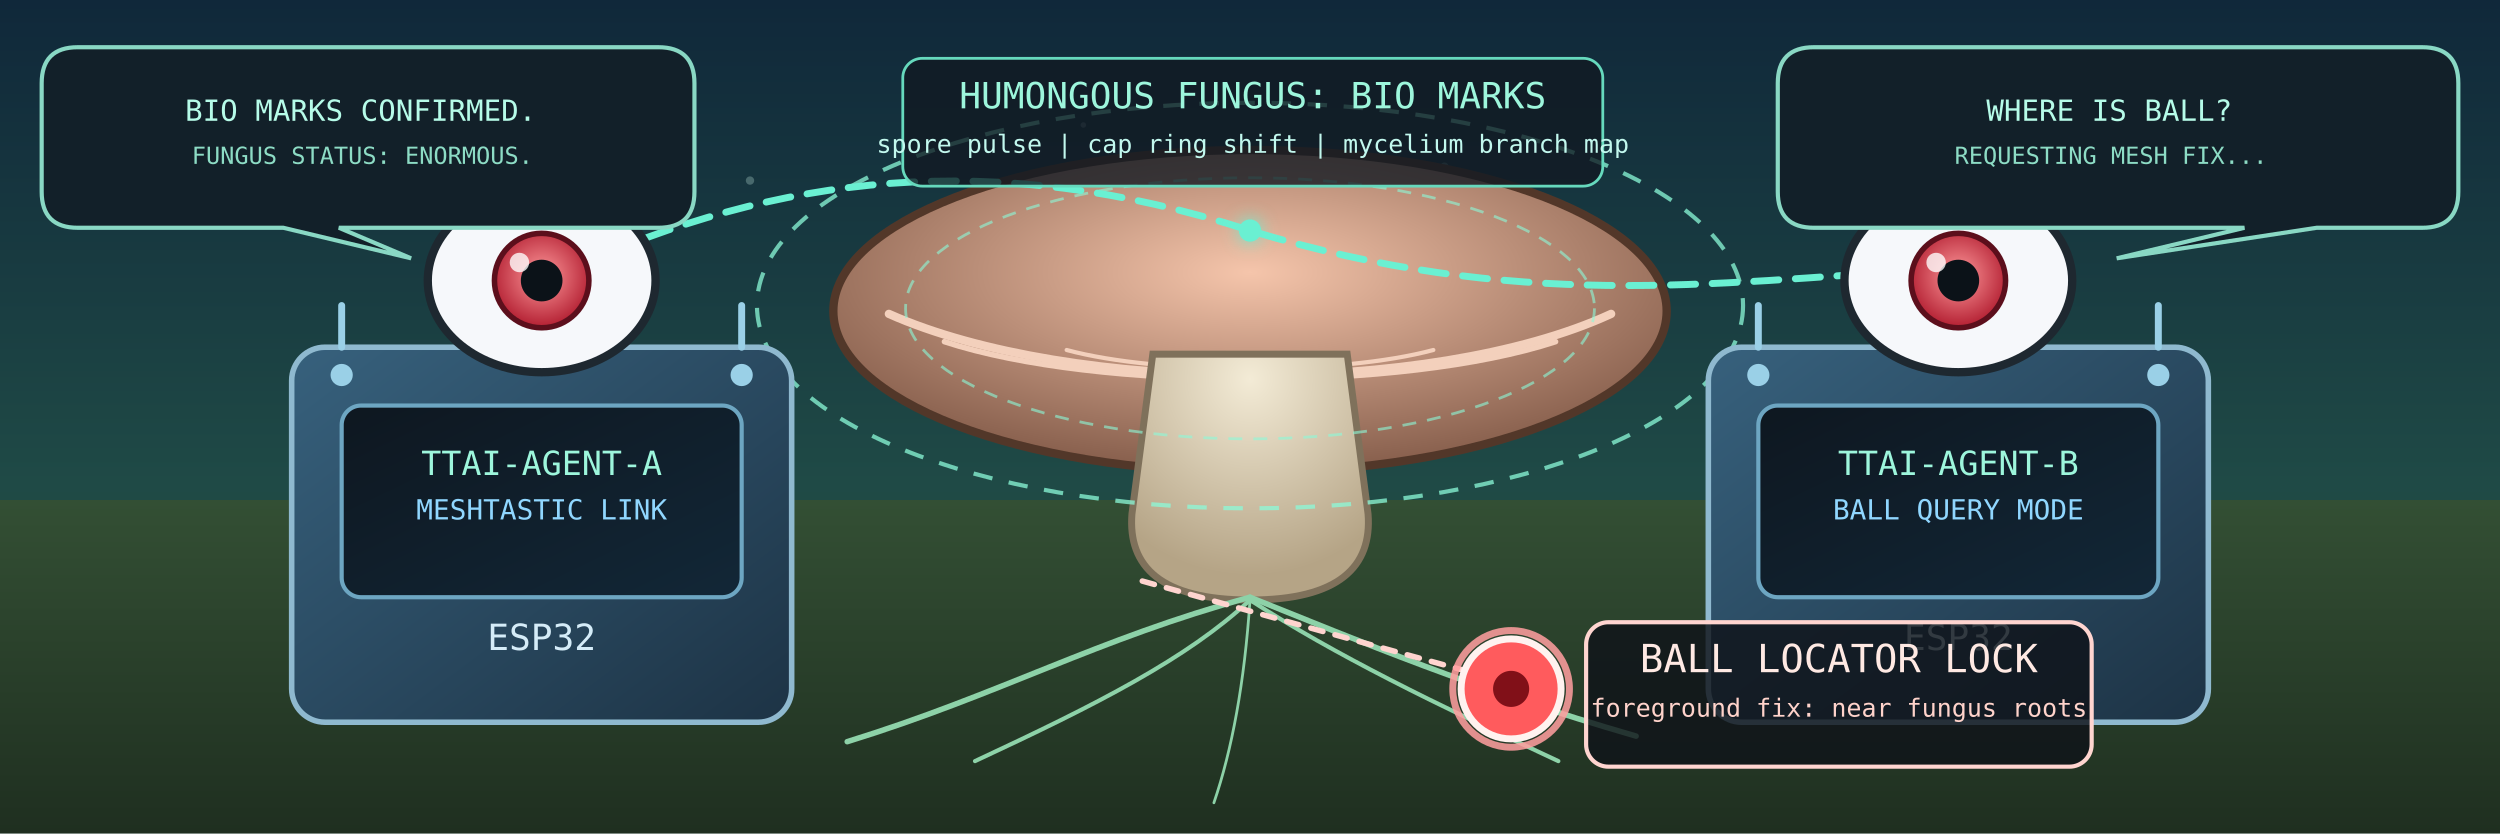
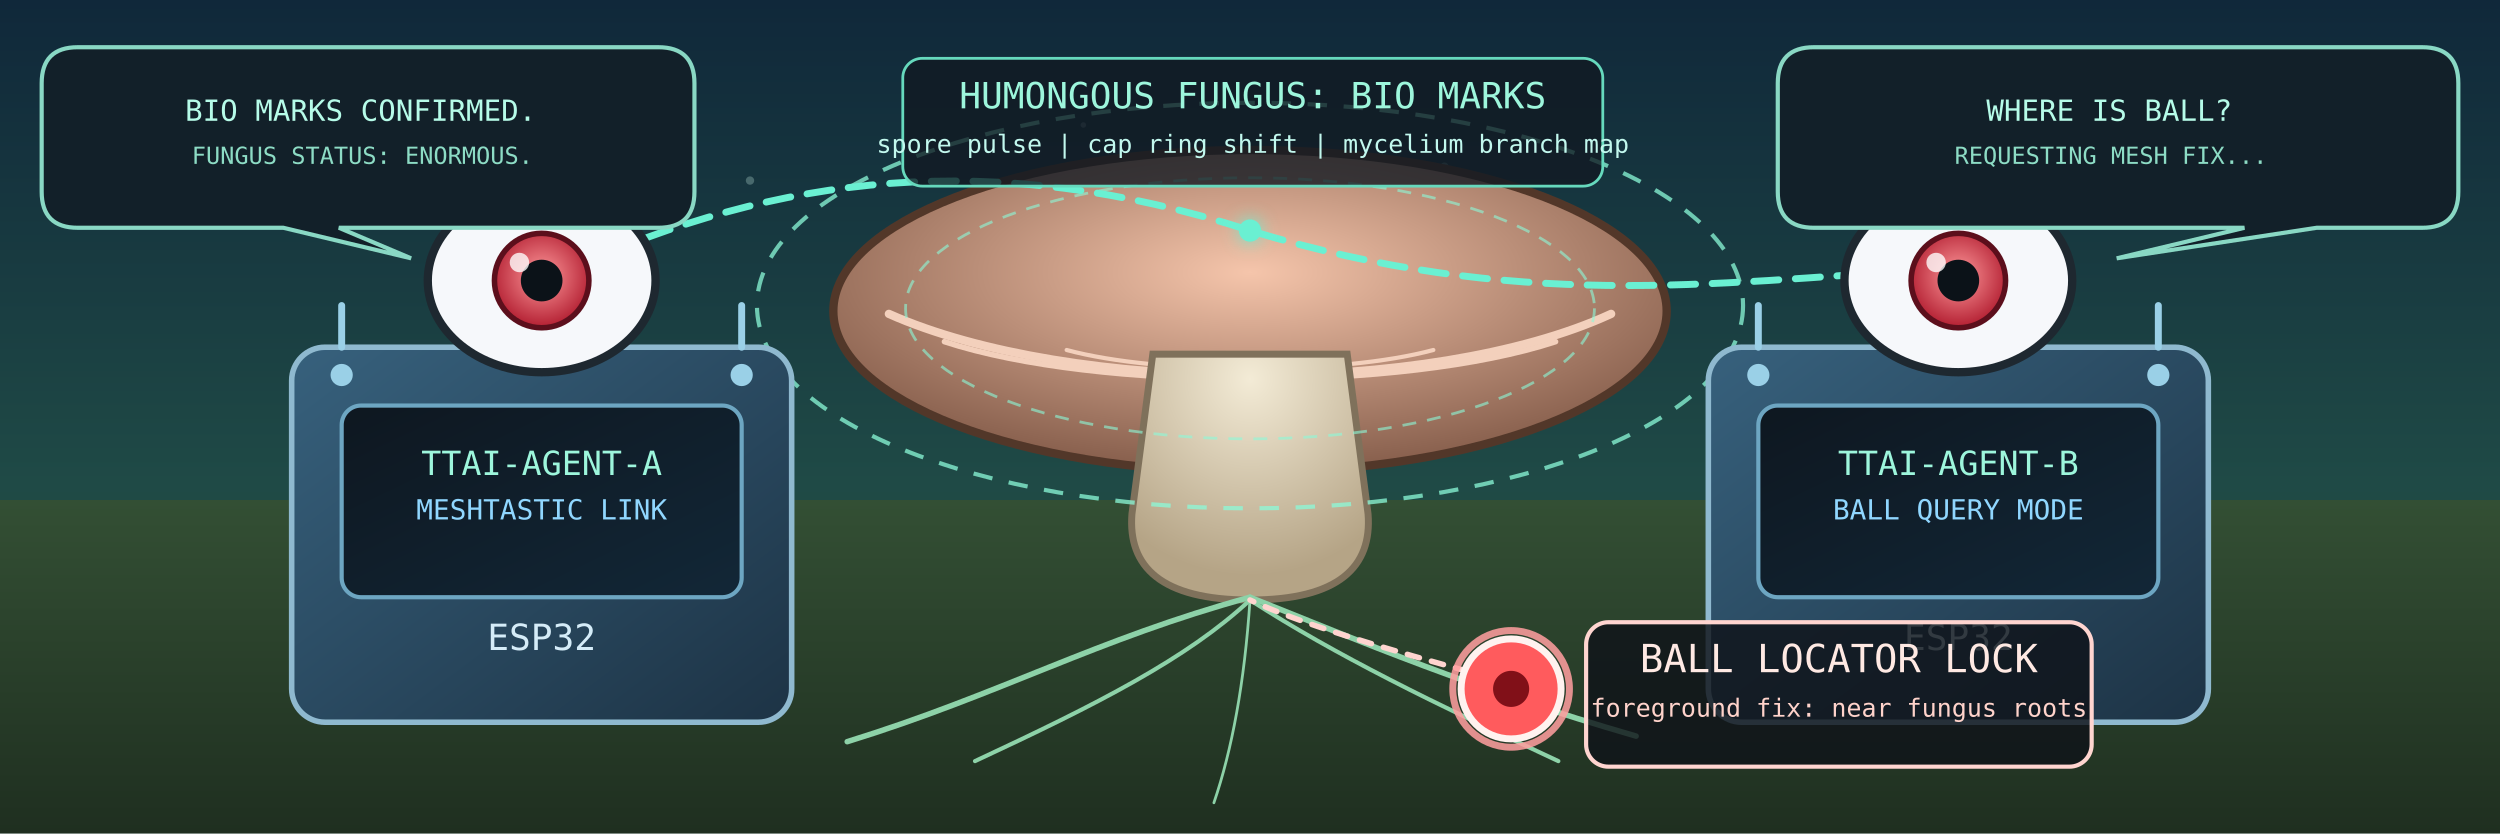
<svg xmlns="http://www.w3.org/2000/svg" viewBox="0 0 1800 600" width="1800" height="600" role="img" aria-labelledby="title desc">
  <defs>
    <linearGradient id="bgSky" x1="0" y1="0" x2="0" y2="1">
      <stop offset="0%" stop-color="#10283a" />
      <stop offset="58%" stop-color="#1f4a46" />
      <stop offset="100%" stop-color="#264132" />
    </linearGradient>
    <linearGradient id="groundGrad" x1="0" y1="0" x2="0" y2="1">
      <stop offset="0%" stop-color="#334f34" />
      <stop offset="100%" stop-color="#1f2f20" />
    </linearGradient>
    <linearGradient id="boardGrad" x1="0" y1="0" x2="1" y2="1">
      <stop offset="0%" stop-color="#37617d" />
      <stop offset="100%" stop-color="#1d3345" />
    </linearGradient>
    <linearGradient id="screenGrad" x1="0" y1="0" x2="1" y2="1">
      <stop offset="0%" stop-color="#0e1720" />
      <stop offset="100%" stop-color="#122737" />
    </linearGradient>
    <radialGradient id="irisGrad" cx="50%" cy="45%" r="62%">
      <stop offset="0%" stop-color="#ff9a9c" />
      <stop offset="100%" stop-color="#a90f24" />
    </radialGradient>
    <radialGradient id="fungusCap" cx="50%" cy="38%" r="65%">
      <stop offset="0%" stop-color="#f5c5ab" />
      <stop offset="100%" stop-color="#815947" />
    </radialGradient>
    <radialGradient id="fungusStem" cx="50%" cy="10%" r="80%">
      <stop offset="0%" stop-color="#f3ebd6" />
      <stop offset="100%" stop-color="#b5a486" />
    </radialGradient>
    <filter id="softGlow" x="-40%" y="-40%" width="180%" height="180%">
      <feGaussianBlur stdDeviation="6" result="blur" />
      <feMerge>
        <feMergeNode in="blur" />
        <feMergeNode in="SourceGraphic" />
      </feMerge>
    </filter>
  </defs>
  <rect x="0" y="0" width="1800" height="600" fill="url(#bgSky)" />
  <rect x="0" y="360" width="1800" height="240" fill="url(#groundGrad)" />
  <g opacity="0.26">
    <circle cx="180" cy="115" r="3" fill="#d8fff2" />
    <circle cx="320" cy="80" r="2" fill="#d8fff2" />
    <circle cx="540" cy="130" r="3" fill="#d8fff2" />
    <circle cx="780" cy="90" r="2" fill="#d8fff2" />
    <circle cx="1040" cy="120" r="3" fill="#d8fff2" />
    <circle cx="1320" cy="75" r="2" fill="#d8fff2" />
    <circle cx="1570" cy="110" r="3" fill="#d8fff2" />
  </g>
  <g id="fungus-center">
    <ellipse cx="900" cy="224" rx="300" ry="116" fill="url(#fungusCap)" stroke="#523729" stroke-width="6" />
    <path d="M 640 226 C 770 284 1030 286 1160 226" fill="none" stroke="#f3d0bc" stroke-width="6" stroke-linecap="round" />
    <path d="M 680 246 C 790 282 1010 282 1120 246" fill="none" stroke="#f3d0bc" stroke-width="4" stroke-linecap="round" />
    <path d="M 768 252 C 835 270 965 270 1032 252" fill="none" stroke="#f3d0bc" stroke-width="3" stroke-linecap="round" />
    <path d="M 830 255 L 815 370 C 812 408 836 432 900 432 C 964 432 988 408 985 370 L 970 255 Z" fill="url(#fungusStem)" stroke="#7f715b" stroke-width="5" />
    <ellipse cx="900" cy="220" rx="355" ry="146" fill="none" stroke="#8bfad8" stroke-width="3" stroke-dasharray="14 12" opacity="0.75">
      <animate attributeName="stroke-dashoffset" values="0;-52" dur="6s" repeatCount="indefinite" />
    </ellipse>
    <ellipse cx="900" cy="222" rx="248" ry="94" fill="none" stroke="#8bfad8" stroke-width="2" stroke-dasharray="10 8" opacity="0.6">
      <animate attributeName="stroke-dashoffset" values="0;42" dur="5s" repeatCount="indefinite" />
    </ellipse>
  </g>
  <g id="mycelium" fill="none" stroke="#8dd2a8" stroke-linecap="round">
    <path d="M 900 430 C 790 460 720 500 610 534" stroke-width="4" />
    <path d="M 900 430 C 980 462 1060 496 1178 530" stroke-width="4" />
    <path d="M 900 432 C 855 474 790 507 702 548" stroke-width="3" />
    <path d="M 900 432 C 962 472 1032 506 1122 548" stroke-width="3" />
    <path d="M 900 432 C 896 492 887 540 874 578" stroke-width="2" />
  </g>
  <g id="mesh-link" fill="none" stroke="#6af0d2" stroke-width="5" stroke-linecap="round" stroke-dasharray="18 12">
    <path d="M 410 194 C 560 126 714 106 900 166 C 1092 224 1230 204 1390 194">
      <animate attributeName="stroke-dashoffset" values="0;-60" dur="2.4s" repeatCount="indefinite" />
    </path>
  </g>
  <g fill="#6af0d2" filter="url(#softGlow)">
    <circle cx="410" cy="194" r="8" />
    <circle cx="900" cy="166" r="8" />
    <circle cx="1390" cy="194" r="8" />
  </g>
  <g id="left-node" transform="translate(210 250)">
    <rect x="0" y="0" width="360" height="270" rx="24" fill="url(#boardGrad)" stroke="#8fb9cf" stroke-width="4" />
    <rect x="36" y="42" width="288" height="138" rx="14" fill="url(#screenGrad)" stroke="#6da6c2" stroke-width="3" />
    <circle cx="36" cy="20" r="8" fill="#9ad0e7" />
    <circle cx="324" cy="20" r="8" fill="#9ad0e7" />
    <line x1="36" y1="-30" x2="36" y2="0" stroke="#9ad0e7" stroke-width="5" stroke-linecap="round" />
    <line x1="324" y1="-30" x2="324" y2="0" stroke="#9ad0e7" stroke-width="5" stroke-linecap="round" />
    <text x="180" y="92" font-size="24" fill="#9df6dc" text-anchor="middle" font-family="monospace">TTAI-AGENT-A</text>
    <text x="180" y="124" font-size="20" fill="#90d7ff" text-anchor="middle" font-family="monospace">MESHTASTIC LINK</text>
    <text x="180" y="218" font-size="26" fill="#d5ecf8" text-anchor="middle" font-family="monospace">ESP32</text>
    <g transform="translate(180 -48)">
      <ellipse cx="0" cy="0" rx="82" ry="66" fill="#f6f8fb" stroke="#1e2830" stroke-width="6" />
      <ellipse cx="0" cy="0" rx="34" ry="34" fill="url(#irisGrad)" stroke="#5c0f1c" stroke-width="4" />
      <circle cx="0" cy="0" r="15" fill="#0b1218" />
      <circle cx="-16" cy="-13" r="7" fill="#ffffff" fill-opacity="0.78" />
      <animateTransform attributeName="transform" type="translate" values="180 -48;180 -52;180 -48" dur="2.6s" repeatCount="indefinite" />
    </g>
  </g>
  <g id="right-node" transform="translate(1230 250)">
    <rect x="0" y="0" width="360" height="270" rx="24" fill="url(#boardGrad)" stroke="#8fb9cf" stroke-width="4" />
    <rect x="36" y="42" width="288" height="138" rx="14" fill="url(#screenGrad)" stroke="#6da6c2" stroke-width="3" />
    <circle cx="36" cy="20" r="8" fill="#9ad0e7" />
    <circle cx="324" cy="20" r="8" fill="#9ad0e7" />
    <line x1="36" y1="-30" x2="36" y2="0" stroke="#9ad0e7" stroke-width="5" stroke-linecap="round" />
    <line x1="324" y1="-30" x2="324" y2="0" stroke="#9ad0e7" stroke-width="5" stroke-linecap="round" />
    <text x="180" y="92" font-size="24" fill="#9df6dc" text-anchor="middle" font-family="monospace">TTAI-AGENT-B</text>
    <text x="180" y="124" font-size="20" fill="#90d7ff" text-anchor="middle" font-family="monospace">BALL QUERY MODE</text>
    <text x="180" y="218" font-size="26" fill="#d5ecf8" text-anchor="middle" font-family="monospace">ESP32</text>
    <g transform="translate(180 -48)">
      <ellipse cx="0" cy="0" rx="82" ry="66" fill="#f6f8fb" stroke="#1e2830" stroke-width="6" />
      <ellipse cx="0" cy="0" rx="34" ry="34" fill="url(#irisGrad)" stroke="#5c0f1c" stroke-width="4" />
      <circle cx="0" cy="0" r="15" fill="#0b1218" />
      <circle cx="-16" cy="-13" r="7" fill="#ffffff" fill-opacity="0.78" />
      <animateTransform attributeName="transform" type="translate" values="180 -48;180 -44;180 -48" dur="2.2s" repeatCount="indefinite" />
    </g>
  </g>
  <g id="bio-marks-labels" font-family="monospace">
    <rect x="650" y="42" width="504" height="92" rx="14" fill="#111922" fill-opacity="0.78" stroke="#66d9bd" stroke-width="2" />
    <text x="902" y="78" text-anchor="middle" fill="#9df6dc" font-size="26">HUMONGOUS FUNGUS: BIO MARKS</text>
    <text x="902" y="110" text-anchor="middle" fill="#c2f8ee" font-size="18">spore pulse | cap ring shift | mycelium branch map</text>
  </g>
  <g id="left-bubble" font-family="monospace">
    <animateTransform attributeName="transform" type="translate" values="0 0;0 -4;0 0" dur="4.2s" repeatCount="indefinite" />
    <path d="M 56 34 L 474 34 Q 500 34 500 60 L 500 138 Q 500 164 474 164 L 244 164 L 296 186 L 204 164 L 56 164 Q 30 164 30 138 L 30 60 Q 30 34 56 34 Z" fill="#122029" stroke="#89d8c4" stroke-width="3" />
    <text x="266" y="87" text-anchor="middle" fill="#b6fce9" font-size="21" opacity="1">BIO MARKS CONFIRMED.
      <animate attributeName="opacity" values="1;1;0;0;0;1" keyTimes="0;0.32;0.33;0.66;0.99;1" dur="9s" repeatCount="indefinite" />
    </text>
    <text x="266" y="118" text-anchor="middle" fill="#8ddcc5" font-size="17" opacity="1">FUNGUS STATUS: ENORMOUS.
      <animate attributeName="opacity" values="1;1;0;0;0;1" keyTimes="0;0.32;0.33;0.66;0.99;1" dur="9s" repeatCount="indefinite" />
    </text>
    <text x="266" y="87" text-anchor="middle" fill="#b6fce9" font-size="21" opacity="0">DOES BALL PAY RENT HERE?
      <animate attributeName="opacity" values="0;0;1;1;0;0" keyTimes="0;0.32;0.33;0.66;0.67;1" dur="9s" repeatCount="indefinite" />
    </text>
    <text x="266" y="118" text-anchor="middle" fill="#8ddcc5" font-size="17" opacity="0">MYCELIUM SAYS MAYBE.
      <animate attributeName="opacity" values="0;0;1;1;0;0" keyTimes="0;0.32;0.33;0.66;0.67;1" dur="9s" repeatCount="indefinite" />
    </text>
    <text x="266" y="87" text-anchor="middle" fill="#b6fce9" font-size="21" opacity="0">HOLDING LAUGH.EXE
      <animate attributeName="opacity" values="0;0;0;0;1;1" keyTimes="0;0.66;0.67;0.68;0.99;1" dur="9s" repeatCount="indefinite" />
    </text>
    <text x="266" y="118" text-anchor="middle" fill="#8ddcc5" font-size="17" opacity="0">SCAN CONTINUES...
      <animate attributeName="opacity" values="0;0;0;0;1;1" keyTimes="0;0.66;0.67;0.68;0.99;1" dur="9s" repeatCount="indefinite" />
    </text>
  </g>
  <g id="right-bubble" font-family="monospace">
    <animateTransform attributeName="transform" type="translate" values="0 0;0 -5;0 0" dur="3.8s" repeatCount="indefinite" />
    <path d="M 1306 34 L 1744 34 Q 1770 34 1770 60 L 1770 138 Q 1770 164 1744 164 L 1668 164 L 1524 186 L 1616 164 L 1306 164 Q 1280 164 1280 138 L 1280 60 Q 1280 34 1306 34 Z" fill="#122029" stroke="#89d8c4" stroke-width="3" />
    <text x="1525" y="87" text-anchor="middle" fill="#b6fce9" font-size="21" opacity="1">WHERE IS BALL?
      <animate attributeName="opacity" values="1;1;0;0;0;1" keyTimes="0;0.32;0.33;0.66;0.99;1" dur="9s" repeatCount="indefinite" />
    </text>
    <text x="1525" y="118" text-anchor="middle" fill="#8ddcc5" font-size="17" opacity="1">REQUESTING MESH FIX...
      <animate attributeName="opacity" values="1;1;0;0;0;1" keyTimes="0;0.32;0.33;0.66;0.99;1" dur="9s" repeatCount="indefinite" />
    </text>
    <text x="1525" y="87" text-anchor="middle" fill="#b6fce9" font-size="21" opacity="0">PING RETURN: ROOT ZONE.
      <animate attributeName="opacity" values="0;0;1;1;0;0" keyTimes="0;0.32;0.33;0.66;0.67;1" dur="9s" repeatCount="indefinite" />
    </text>
    <text x="1525" y="118" text-anchor="middle" fill="#8ddcc5" font-size="17" opacity="0">ALSO: 12 CONFUSED SPORES.
      <animate attributeName="opacity" values="0;0;1;1;0;0" keyTimes="0;0.32;0.33;0.66;0.67;1" dur="9s" repeatCount="indefinite" />
    </text>
    <text x="1525" y="87" text-anchor="middle" fill="#b6fce9" font-size="21" opacity="0">BALL ACQUIRED. DIGNITY?
      <animate attributeName="opacity" values="0;0;0;0;1;1" keyTimes="0;0.66;0.67;0.68;0.99;1" dur="9s" repeatCount="indefinite" />
    </text>
    <text x="1525" y="118" text-anchor="middle" fill="#8ddcc5" font-size="17" opacity="0">DIGNITY NOT FOUND.
      <animate attributeName="opacity" values="0;0;0;0;1;1" keyTimes="0;0.66;0.67;0.68;0.99;1" dur="9s" repeatCount="indefinite" />
    </text>
  </g>
  <g id="ball-locator-foreground" transform="translate(1088 496)">
-     <path d="M -14 -8 C -96 -30 -184 -55 -274 -80" fill="none" stroke="#ffd4cf" stroke-width="4" stroke-linecap="round" stroke-dasharray="9 9">
+     <path d="M -14 -8 C -96 -30 -154 -48 -188 -64" fill="none" stroke="#ffd4cf" stroke-width="4" stroke-linecap="round" stroke-dasharray="9 9">
      <animate attributeName="stroke-dashoffset" values="0;-36" dur="1.8s" repeatCount="indefinite" />
    </path>
    <circle cx="0" cy="0" r="36" fill="#ff5b5d" stroke="#fff2ef" stroke-width="5" />
    <circle cx="0" cy="0" r="13" fill="#811018" />
    <circle cx="0" cy="0" r="42" fill="none" stroke="#ff9e9f" stroke-width="5" opacity="0.86">
      <animate attributeName="r" values="42;66;42" dur="2.2s" repeatCount="indefinite" />
      <animate attributeName="opacity" values="0.9;0.22;0.9" dur="2.2s" repeatCount="indefinite" />
    </circle>
    <rect x="54" y="-48" width="364" height="104" rx="16" fill="#0f1319" fill-opacity="0.82" stroke="#ffd5d0" stroke-width="3" />
    <text x="236" y="-12" font-family="monospace" font-size="28" text-anchor="middle" fill="#ffe9e3">BALL LOCATOR LOCK</text>
    <text x="236" y="20" font-family="monospace" font-size="18" text-anchor="middle" fill="#ffd3cb">foreground fix: near fungus roots</text>
  </g>
</svg>
